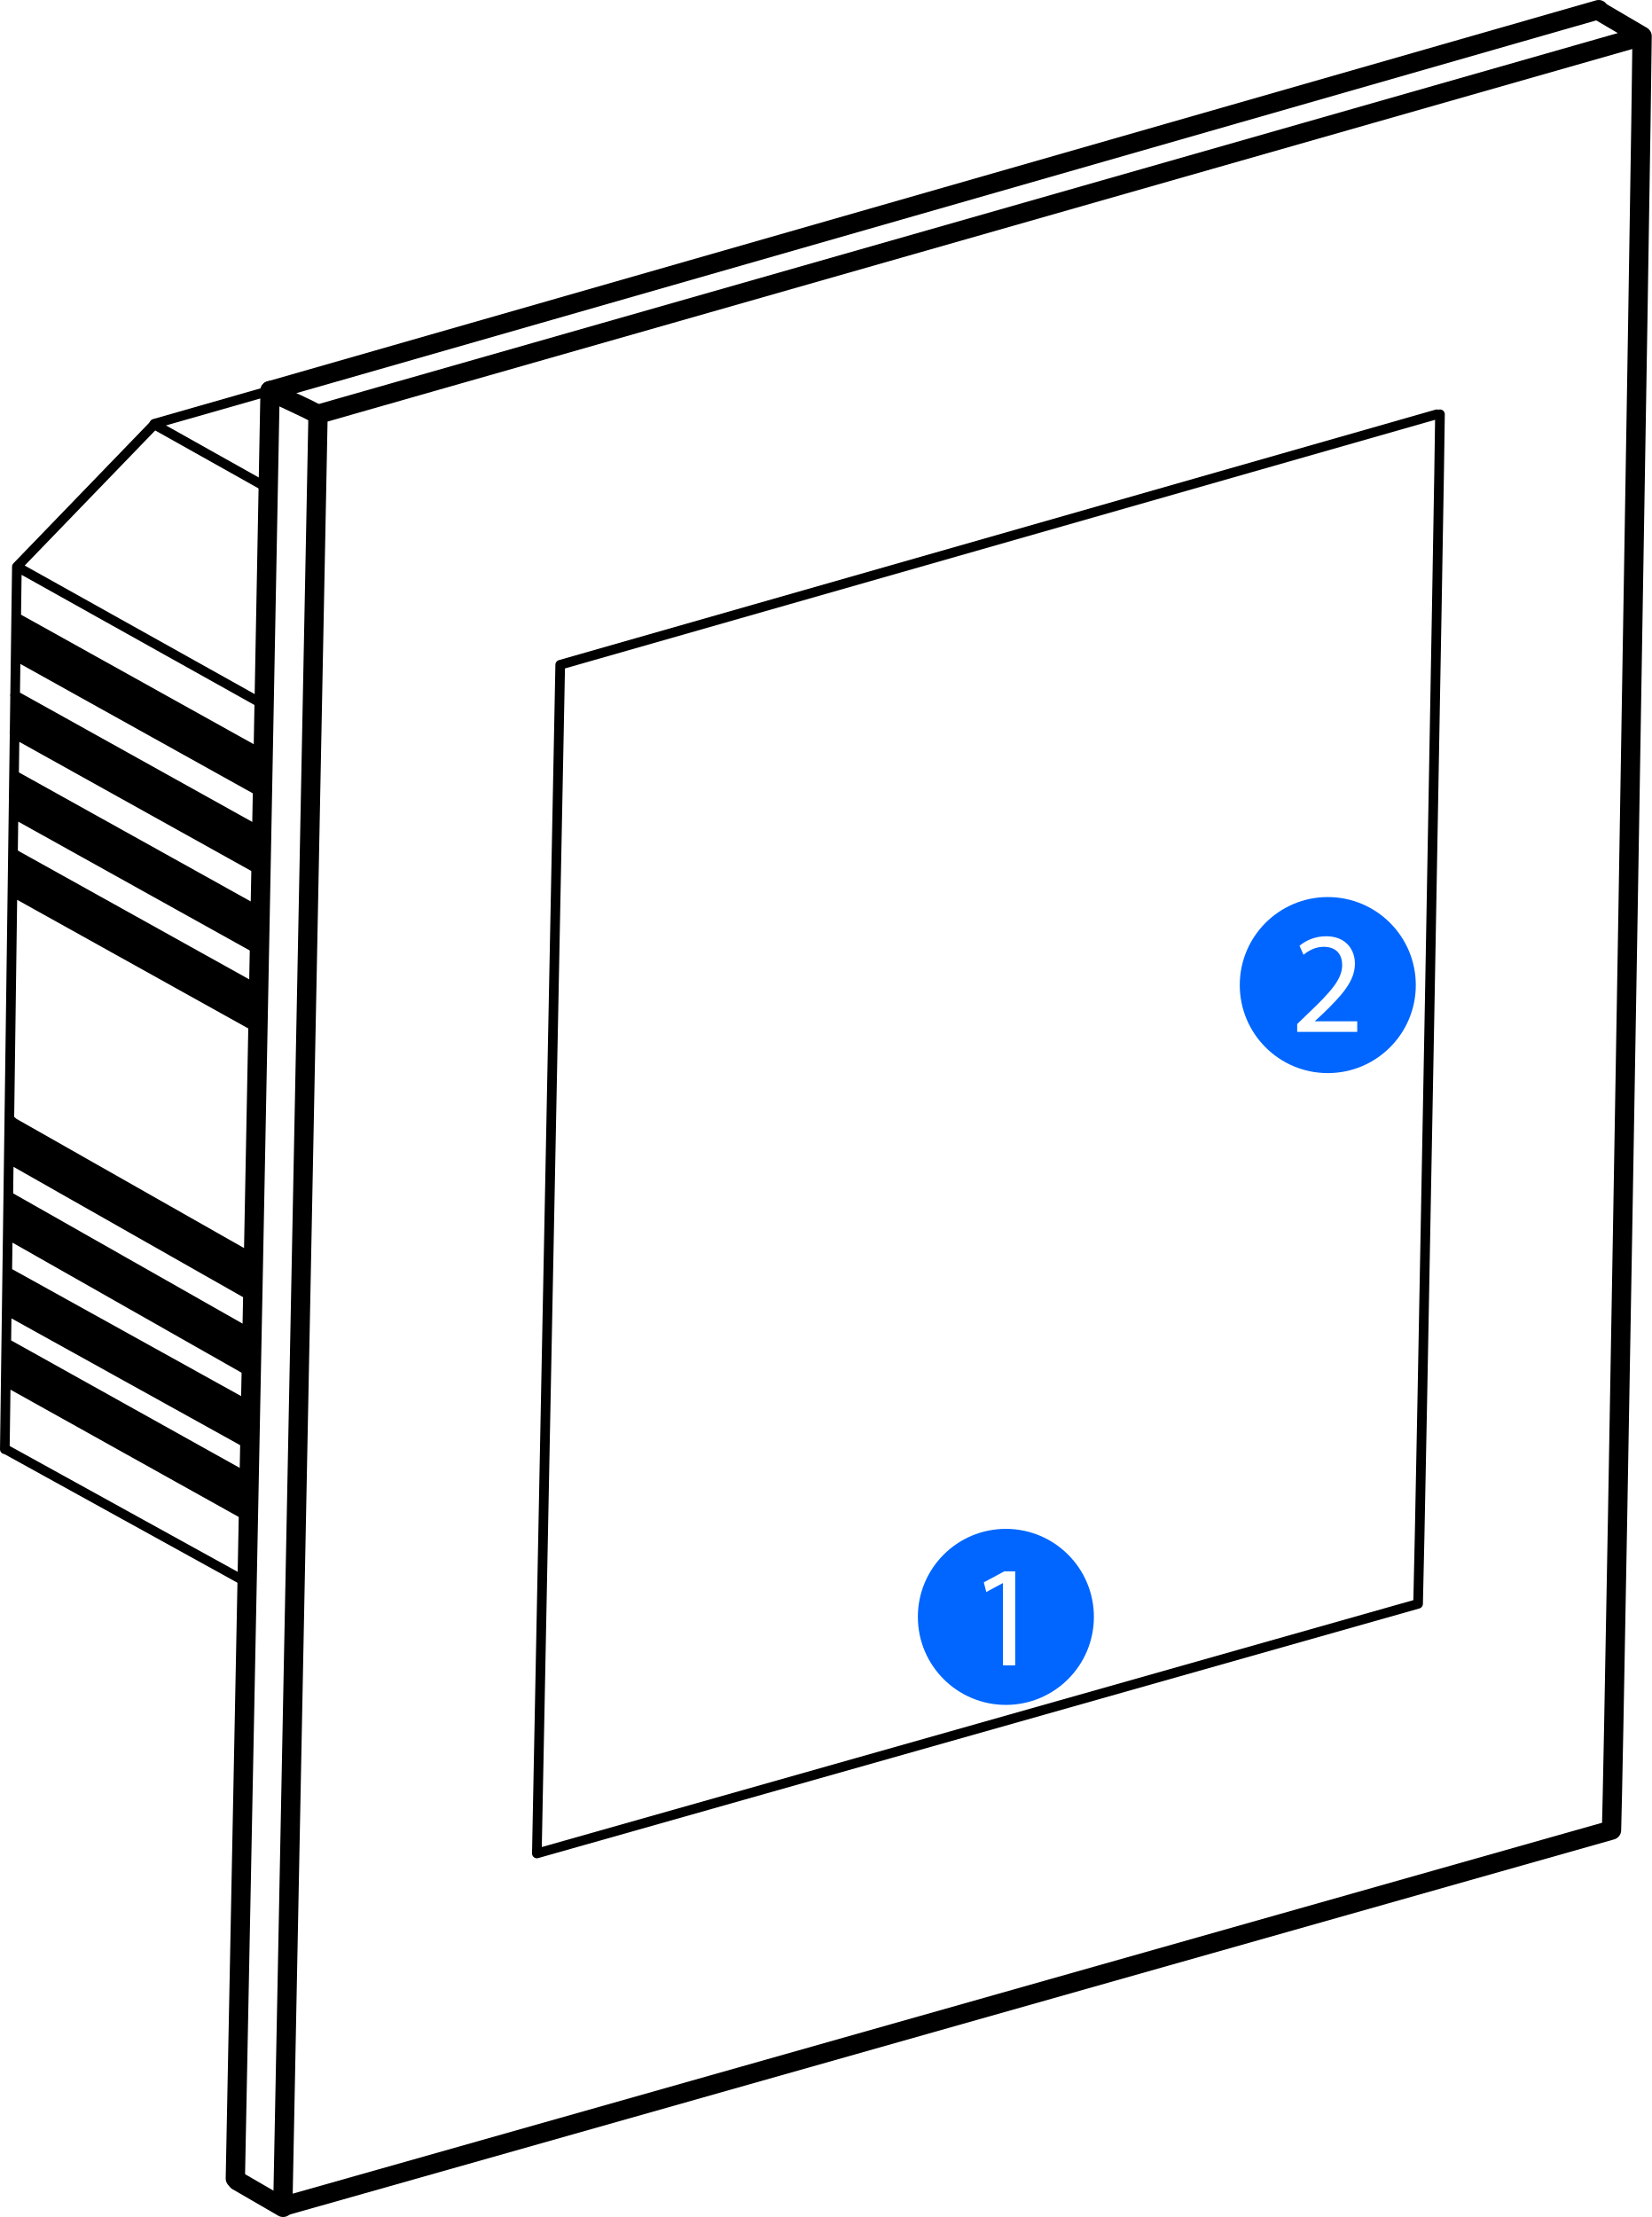
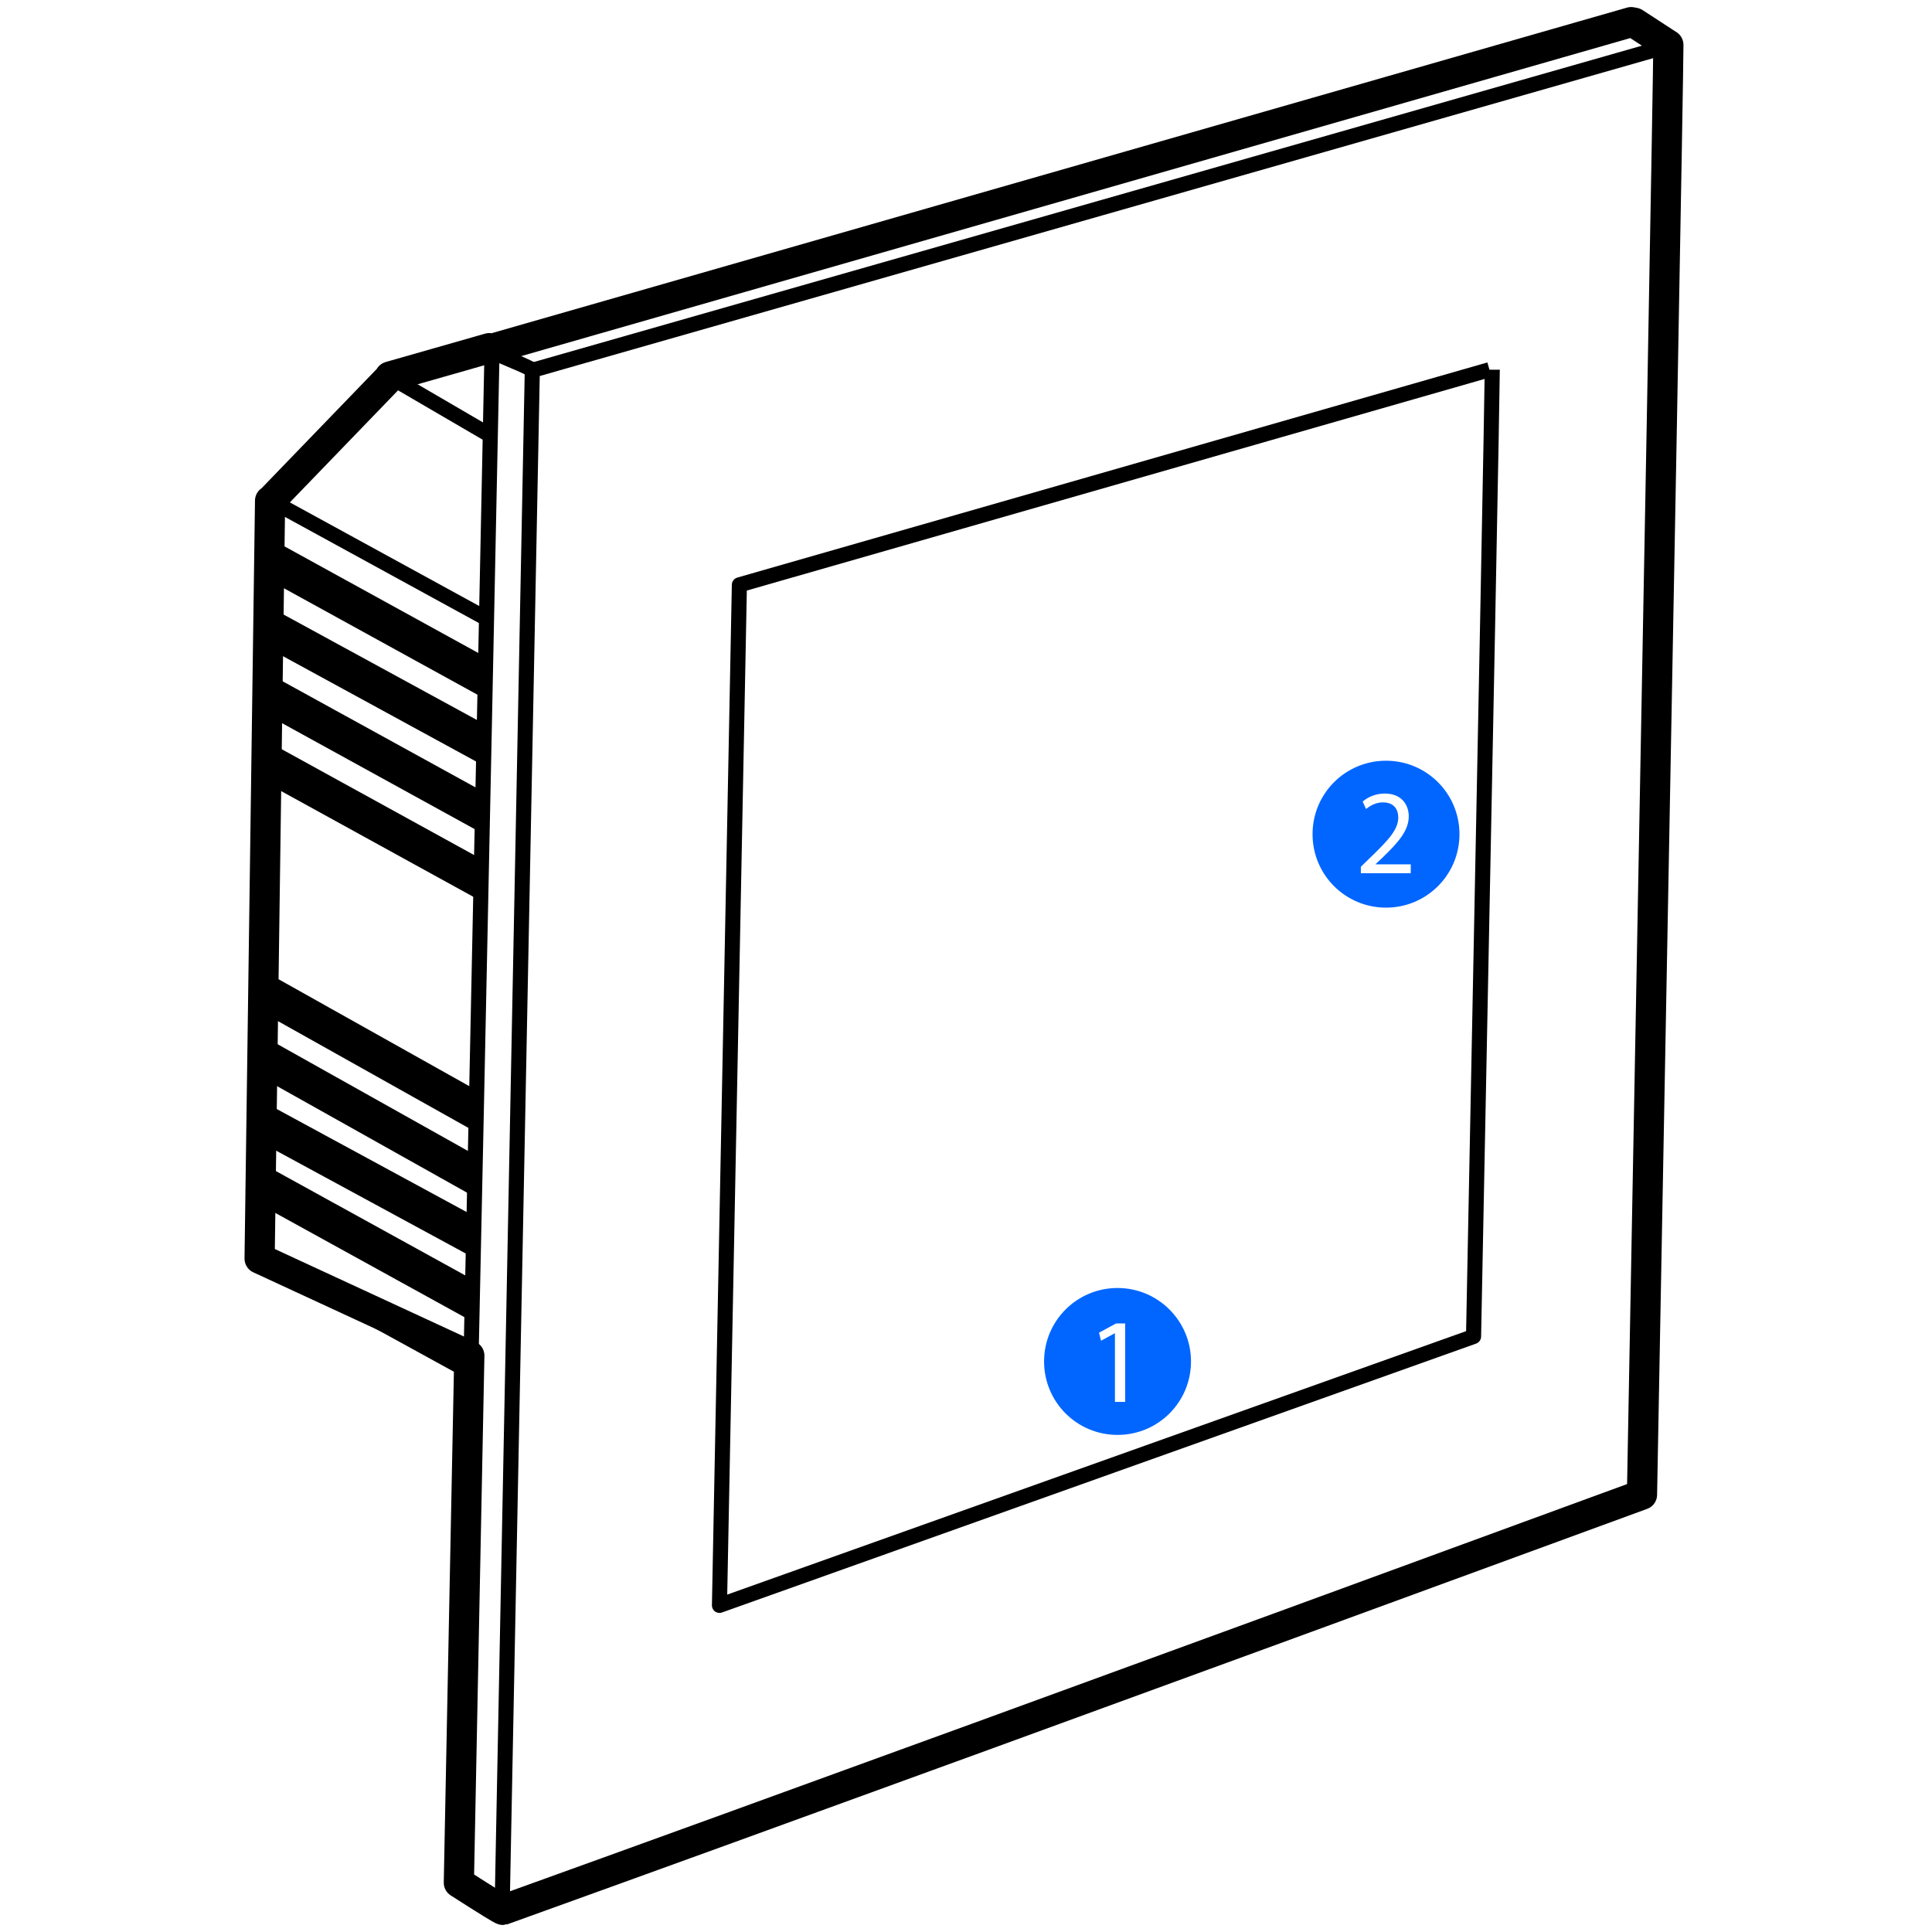
- <svg xmlns="http://www.w3.org/2000/svg" version="1.1" id="Laag_1" x="0px" y="0px" viewBox="0 0 685 919.36" style="enable-background:new 0 0 685 919.36;" xml:space="preserve">
+ <svg xmlns="http://www.w3.org/2000/svg" version="1.1" id="Laag_1" x="0px" y="0px" viewBox="0 0 960 960" style="enable-background:new 0 0 960 960;" xml:space="preserve">
  <style type="text/css">
- 	.st0{fill:none;stroke:#000000;stroke-width:4;stroke-linecap:round;stroke-linejoin:round;stroke-miterlimit:10;}
- 	.st1{fill:none;stroke:#000000;stroke-width:8;stroke-linecap:round;stroke-linejoin:round;stroke-miterlimit:10;}
- 	.st2{fill:none;stroke:#000000;stroke-width:2;stroke-linecap:round;stroke-linejoin:round;stroke-miterlimit:10;}
- 	.st3{stroke:#000000;stroke-width:4;stroke-linecap:round;stroke-linejoin:round;stroke-miterlimit:10;}
+ 	.st0{fill:none;stroke:#000000;stroke-width:7.5;stroke-linejoin:round;}
+ 	.st1{fill:none;stroke:#000000;stroke-width:8;stroke-linecap:round;stroke-linejoin:round;}
+ 	.st2{stroke:#000000;stroke-width:4;stroke-linecap:round;stroke-linejoin:round;}
+ 	.st3{fill:none;stroke:#000000;stroke-width:15;stroke-linejoin:round;}
	.st4{fill:#0066FF;}
</style>
-   <g>
-     <path class="st0" d="M597.18,171.8c0,13.44-8.21,466.51-9.08,493.28c-121.68,34.47-242.23,68.61-365.46,103.52   c3.24-164.6,6.45-328.03,9.69-492.93C353.68,241,474.78,206.4,595.88,171.8" />
+   <g id="com.qubino_x2F_drivers_x2F_ZMNHQD_x2F_assets_x2F_icon">
+     <path id="Path" class="st0" d="M741.5,183.7c0,9.2-3.1,169.4-9.3,480.4L357.5,797.7c4.4-225,7.7-394,9.9-507.1   c124.4-35.7,248.6-71.3,372.7-106.9" />
+     <path id="Path_1_" class="st0" d="M816.5,742.1c-249.2,91.4-438.2,160.3-567,206.6c5-255.4,10-508.9,15-764.7   c188.2-53.8,377.1-107.6,565-161.3C829.5,36.6,825.2,276.4,816.5,742.1z" />
+     <path id="Path_2_" class="st0" d="M242.5,173.7c7,3.7,15,6.3,22,10" />
+     <path id="Path_3_" class="st1" d="M229.5,936.7c6.7,4,13.3,8,20,12" />
+     <line id="Path_4_" class="st0" x1="193.5" y1="187.7" x2="135.5" y2="247.7" />
+     <line id="Path_5_" class="st0" x1="240.5" y1="306.7" x2="134.5" y2="248.7" />
+     <line id="Path_6_" class="st0" x1="233.5" y1="681.7" x2="131.5" y2="625.7" />
+     <line id="Path_7_" class="st0" x1="135.5" y1="247.7" x2="129.5" y2="625.7" />
+     <line id="Path_8_" class="st0" x1="242.5" y1="215.7" x2="194.5" y2="187.7" />
+     <line id="Path_9_" class="st0" x1="809.5" y1="10.7" x2="243.5" y2="172.7" />
+     <g id="Group-2" transform="translate(130.5, 269.68)">
+       <polyline id="Path_10_" class="st2" points="4.5,16.8 4.5,0.3 4.7,0.7 110.5,58.9 110.5,75.3 4.7,17.1   " />
+       <polyline id="Path_11_" class="st2" points="3.5,50.3 4.5,35 3.7,34.3 109.5,92 109.5,108.3 3.7,50.6   " />
+       <polyline id="Path_12_" class="st2" points="3.5,83.8 3.5,67.3 3.7,67.7 109.5,125.9 109.5,142.3 3.7,84.1   " />
+       <polyline id="Path_13_" class="st2" points="3.5,117.8 3.5,101.3 3.7,101.7 109.5,159.9 109.5,176.3 3.7,118.1   " />
+       <polyline id="Path_14_" class="st2" points="1.5,231.8 1.5,215.3 1.7,215.7 105.5,273.9 105.5,290.3 1.7,232.1   " />
+       <polyline id="Path_15_" class="st2" points="0.5,263.8 0.5,247.3 0.7,247.7 104.5,305.9 104.5,322.3 0.7,264.1   " />
+       <polyline id="Path_16_" class="st2" points="-0.5,295.6 -0.5,279.3 -0.3,279.7 103.5,336 103.5,352.3 -0.3,296   " />
+       <polyline id="Path_17_" class="st2" points="-0.5,326.8 -0.5,310.3 -0.3,310.7 103.5,367.9 103.5,384.3 -0.3,327.1   " />
+     </g>
+     <path id="Path_18_" class="st0" d="M228.5,935.7c5.5-255.1,10.8-506.5,16-762" />
+     <line id="Path_19_" class="st0" x1="242.5" y1="173.7" x2="194.5" y2="187.7" />
+     <path id="Combined-Shape" class="st3" d="M810.5,11l1.6,0.3L829,22.3c0,13.9-4.4,254-13.1,720.4c-248.4,91.1-437.1,159.9-566,206.3   c-0.4,0.1-7.7-4.4-21.9-13.5c1.7-87.6,3.5-174.8,5.2-261.9L129,625.4l5.2-376.6l1-0.4l-0.2-0.2l58.7-60.8l0-0.3l49.4-14.1l0.7,0.5   L810.5,11z" />
  </g>
-   <path class="st1" d="M112,162c6.34,3.67,13.68,6.34,20,10" />
-   <path class="st1" d="M98.41,904.36c6.34,3.67,12.68,7.34,19,11" />
-   <path class="st2" d="M109,319" />
-   <path class="st2" d="M106.9,353.86" />
-   <line class="st0" x1="111.28" y1="202.52" x2="64" y2="176" />
-   <path class="st1" d="M681,15c0,20.26-11.38,703.55-12.68,743.92C484.85,810.89,303.09,862.37,117.29,915  c4.88-248.19,9.72-494.6,14.61-743.22C314.85,119.51,498.41,67.17,681,15 M681,15c-6.32-3.66-12.13-7.19-18.48-10.86 M663,4L112,162  " />
-   <path class="st3" d="M6,337.33v-16l0.19,0.34L108,378.33v16L6.19,337.67 M10.14,265.17 M64,176L7,235 M109,292L7,235 M102,656  L3.12,601.42 M7,235L2,601 M7.19,272.34L109,329v-16L7.19,256.34L7,256v16 M6.19,304.34L108,361v-16L6.19,288.34L7,289l-1,15   M6.19,370.34L108,427v-16L6.19,354.34L6,354v16 M5.19,481.34L105,538v-16L5.19,465.34L5,465v16 M4.19,512.45L104,569.11v-16  L4.19,496.45L4,496.11v16 M3.19,543.56L103,598.89v-16L3.19,527.56L3,527.22v16 M3.19,573.34L103,629v-16L3.19,557.34L3,557v16" />
-   <path class="st1" d="M97.6,903.39c4.95-248.18,9.75-492.77,14.4-741.39" />
-   <line class="st0" x1="112" y1="162" x2="63.99" y2="175.73" />
-   <path class="st4" d="M453.65,670.5c0,20.16-16.34,36.5-36.5,36.5c-20.16,0-36.5-16.34-36.5-36.5s16.34-36.5,36.5-36.5  C437.31,634,453.65,650.34,453.65,670.5z M415.92,690.61h5.1v-39h-4.5l-8.52,4.56l1.02,4.02l6.78-3.66h0.12V690.61z" />
-   <path class="st4" d="M587.15,408.5c0,20.16-16.34,36.5-36.5,36.5s-36.5-16.34-36.5-36.5s16.34-36.5,36.5-36.5  S587.15,388.34,587.15,408.5z M562.86,427.91v-4.38h-17.52v-0.12l3.12-2.88c8.22-7.92,13.44-13.74,13.44-20.94  c0-5.58-3.54-11.34-11.94-11.34c-4.5,0-8.34,1.68-11.04,3.96l1.68,3.72c1.8-1.5,4.74-3.3,8.28-3.3c5.82,0,7.74,3.66,7.74,7.62  c-0.06,5.88-4.56,10.92-14.52,20.4l-4.14,4.02v3.24H562.86z" />
+   <path class="st4" d="M591.8,676.5c0,20.2-16.3,36.5-36.5,36.5c-20.2,0-36.5-16.3-36.5-36.5s16.3-36.5,36.5-36.5  C575.4,640,591.8,656.3,591.8,676.5z M554,696.6h5.1v-39h-4.5l-8.5,4.6l1,4l6.8-3.7h0.1V696.6z" />
+   <path class="st4" d="M725.2,414.5c0,20.2-16.3,36.5-36.5,36.5s-36.5-16.3-36.5-36.5s16.3-36.5,36.5-36.5S725.2,394.3,725.2,414.5z   M701,433.9v-4.4h-17.5v-0.1l3.1-2.9c8.2-7.9,13.4-13.7,13.4-20.9c0-5.6-3.5-11.3-11.9-11.3c-4.5,0-8.3,1.7-11,4l1.7,3.7  c1.8-1.5,4.7-3.3,8.3-3.3c5.8,0,7.7,3.7,7.7,7.6c-0.1,5.9-4.6,10.9-14.5,20.4l-4.1,4v3.2L701,433.9L701,433.9z" />
</svg>
